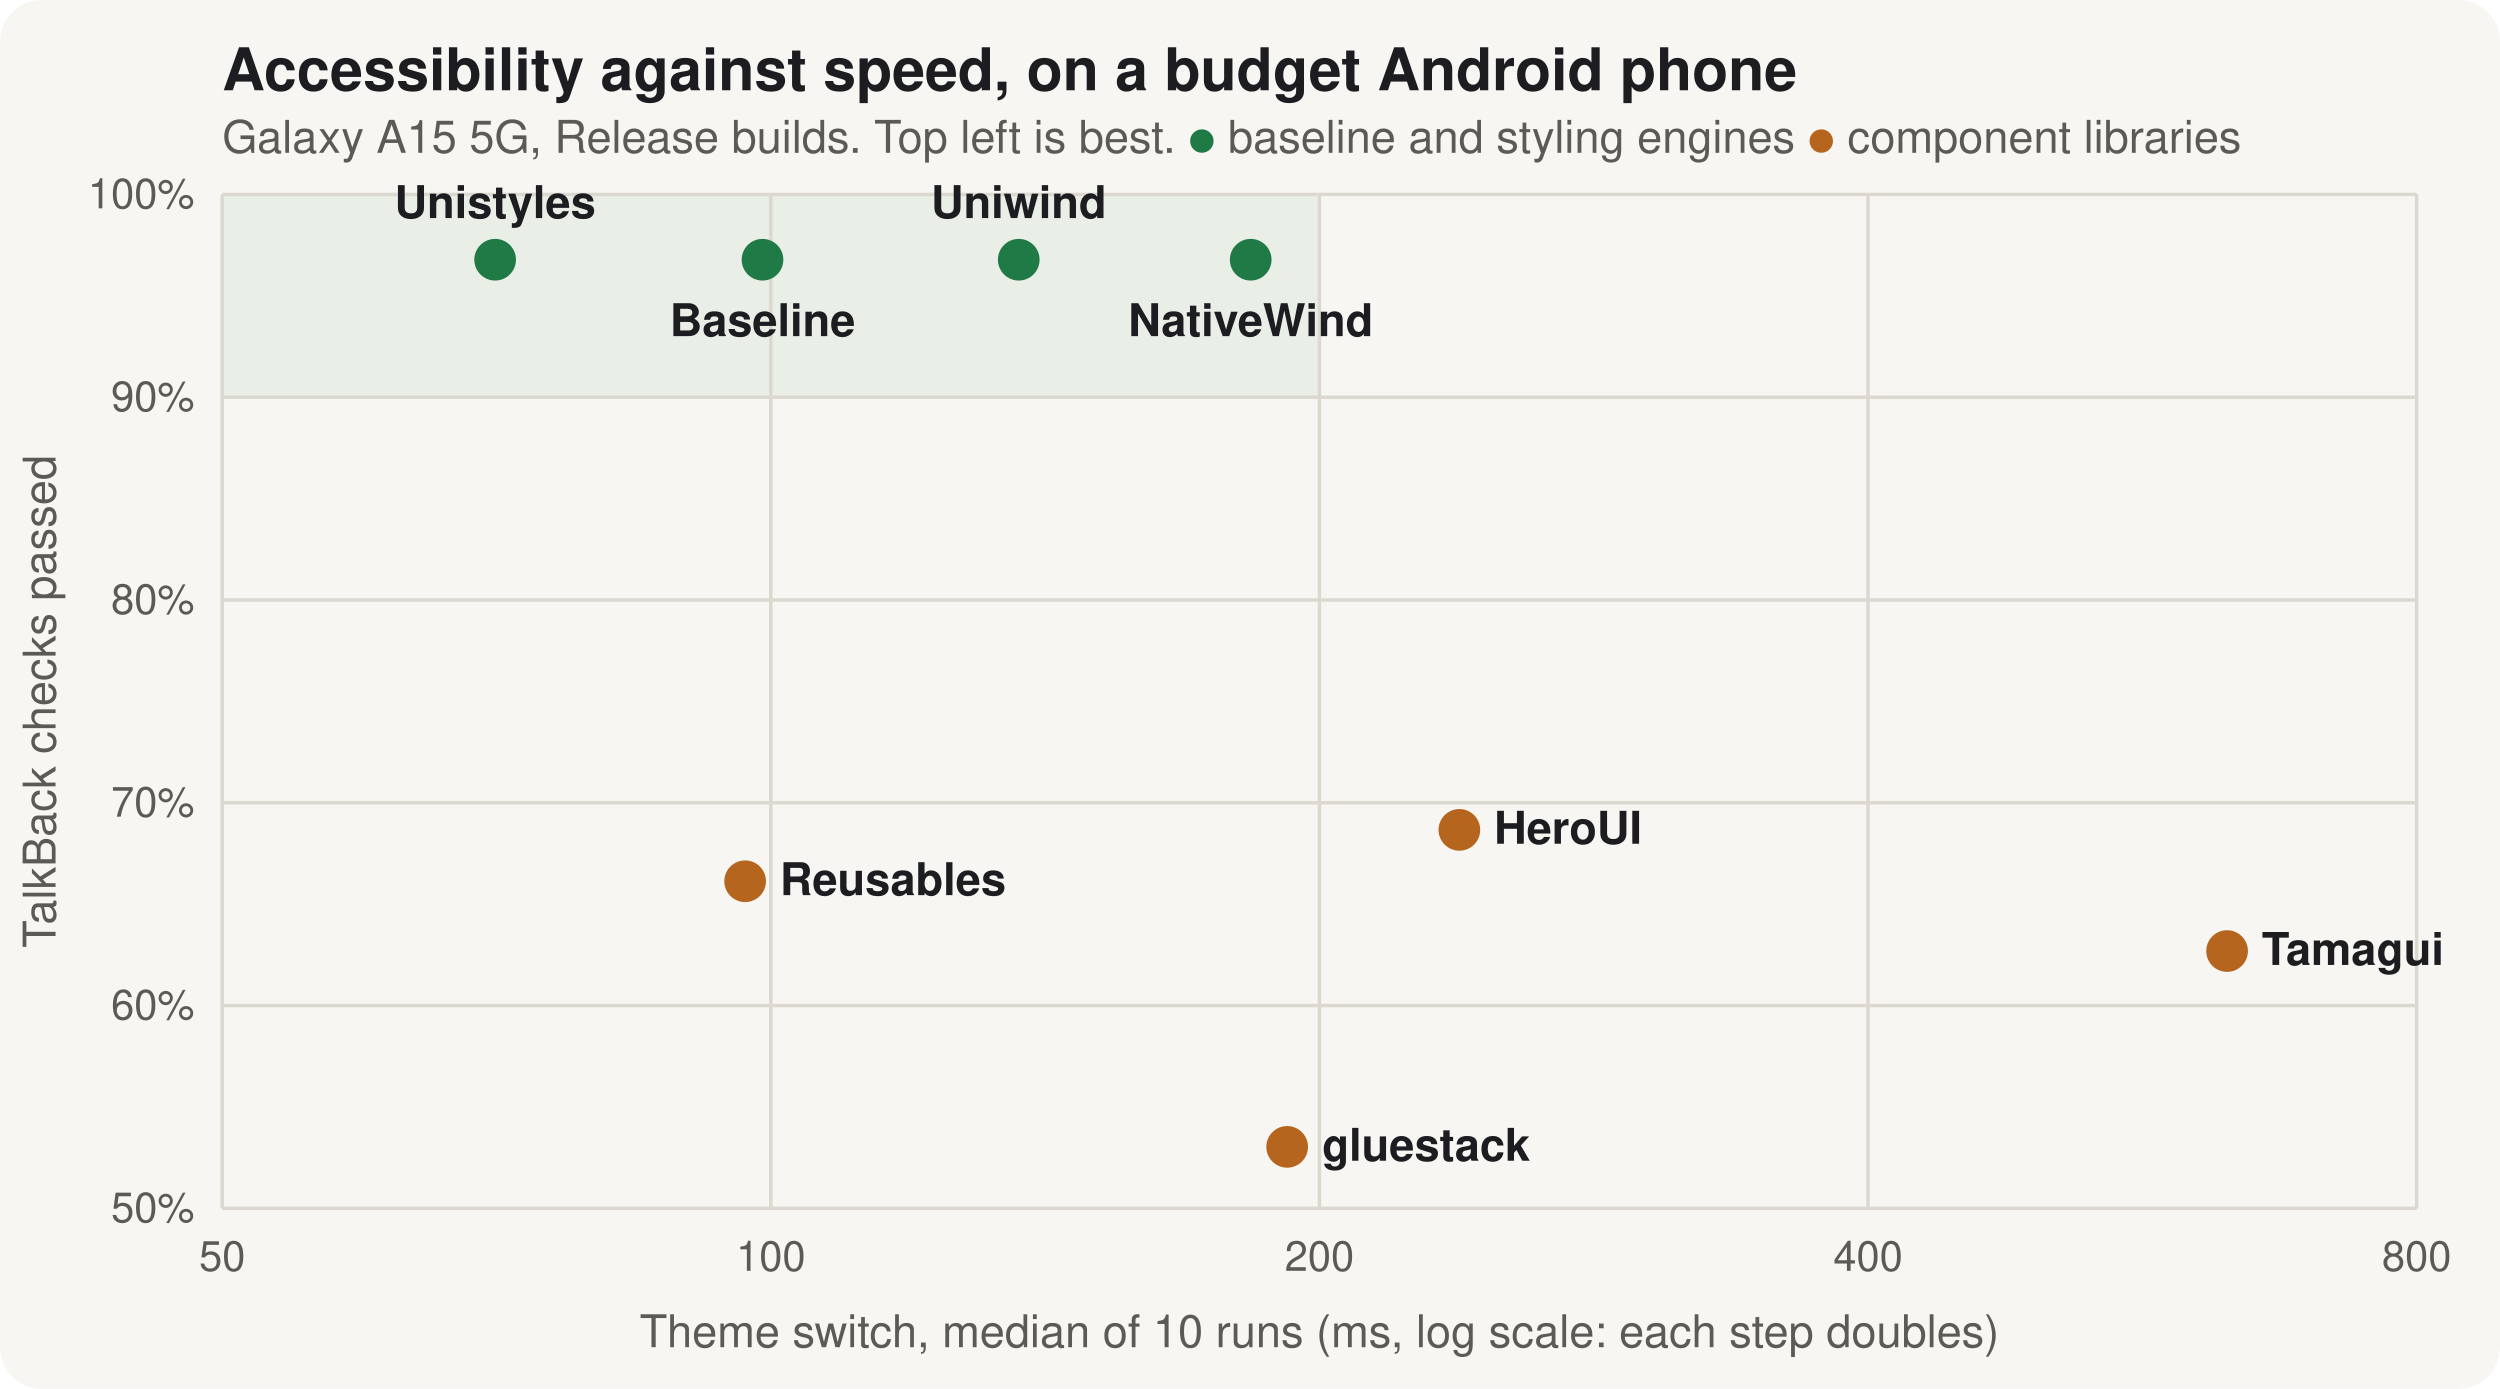
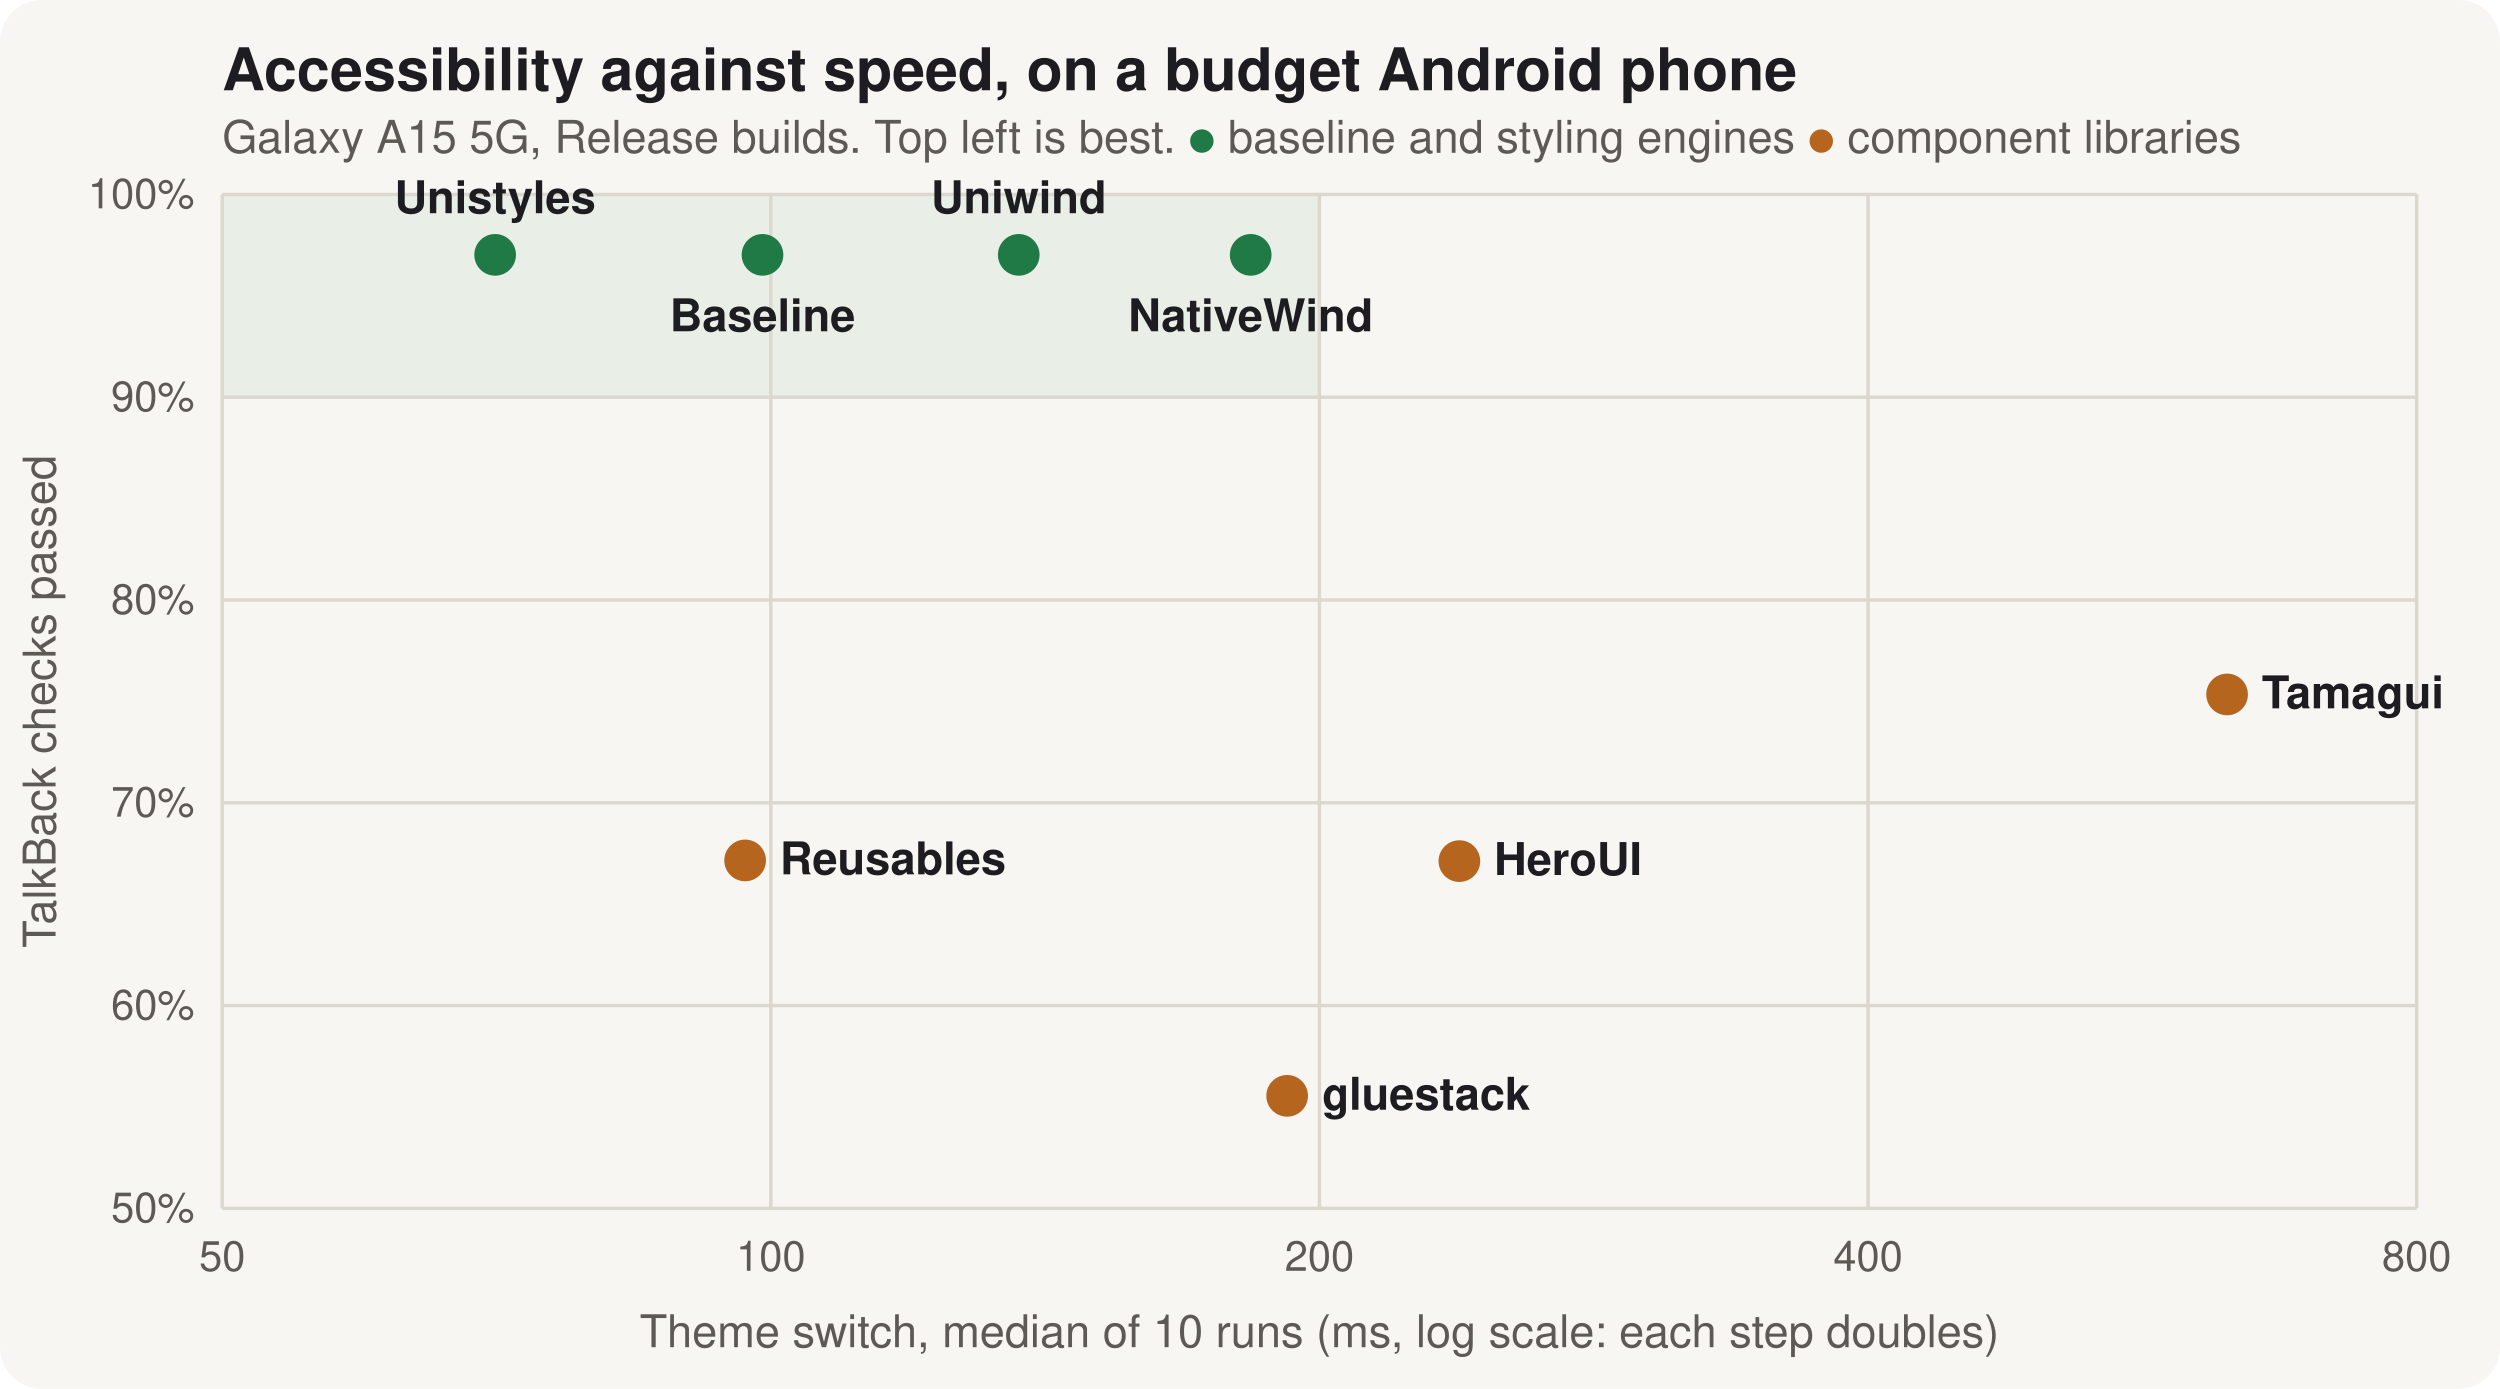
<svg xmlns="http://www.w3.org/2000/svg" viewBox="0 0 720 400" width="720" height="400" role="img" aria-labelledby="t d">
  <style>
svg { font: 13px -apple-system, BlinkMacSystemFont, "Segoe UI", Helvetica, Arial, sans-serif; }
.bg { fill: #f7f6f3; } .h { fill: #1d1d21; font-size: 17px; font-weight: 700; } .sub, .tick, .axis { fill: #5d5a55; } .tick { font-size: 12px; }
.grid { stroke: #dcd8d0; } .lbl { fill: #1d1d21; font-weight: 600; } .hand { fill: #1f7a45; } .kit { fill: #b5651d; } .zone { fill: #1f7a45; fill-opacity: .07; }
@media (prefers-color-scheme: dark) {
  .bg { fill: #151517; } .h, .lbl { fill: #ececee; } .sub, .tick, .axis { fill: #a3a09b; } .grid { stroke: #34343a; } .hand { fill: #7fd6a0; } .kit { fill: #e9a25f; } .zone { fill: #7fd6a0; }
}
</style>
  <rect width="720" height="400" rx="12" class="bg" />
  <rect x="64" y="56" width="316" height="58.4" class="zone" />
  <text x="64" y="26" class="h">Accessibility against speed, on a budget Android phone</text>
  <text x="64" y="44" class="sub">Galaxy A15 5G, Release builds. Top left is best. <tspan class="hand">●</tspan> baseline and styling engines  <tspan class="kit">●</tspan> component libraries</text>
  <line x1="64" x2="696" y1="348" y2="348" class="grid" />
  <text x="56" y="352" text-anchor="end" class="tick">50%</text>
  <line x1="64" x2="696" y1="289.6" y2="289.6" class="grid" />
  <text x="56" y="293.6" text-anchor="end" class="tick">60%</text>
  <line x1="64" x2="696" y1="231.2" y2="231.2" class="grid" />
  <text x="56" y="235.2" text-anchor="end" class="tick">70%</text>
  <line x1="64" x2="696" y1="172.8" y2="172.8" class="grid" />
  <text x="56" y="176.8" text-anchor="end" class="tick">80%</text>
  <line x1="64" x2="696" y1="114.4" y2="114.4" class="grid" />
  <text x="56" y="118.4" text-anchor="end" class="tick">90%</text>
  <line x1="64" x2="696" y1="56" y2="56" class="grid" />
  <text x="56" y="60" text-anchor="end" class="tick">100%</text>
  <line x1="64" x2="64" y1="56" y2="348" class="grid" />
  <text x="64" y="366" text-anchor="middle" class="tick">50</text>
  <line x1="222" x2="222" y1="56" y2="348" class="grid" />
  <text x="222" y="366" text-anchor="middle" class="tick">100</text>
  <line x1="380" x2="380" y1="56" y2="348" class="grid" />
  <text x="380" y="366" text-anchor="middle" class="tick">200</text>
  <line x1="538" x2="538" y1="56" y2="348" class="grid" />
  <text x="538" y="366" text-anchor="middle" class="tick">400</text>
  <line x1="696" x2="696" y1="56" y2="348" class="grid" />
  <text x="696" y="366" text-anchor="middle" class="tick">800</text>
-   <circle cx="219.6" cy="74.8" r="6" class="hand" />
-   <text x="219.6" y="96.8" text-anchor="middle" class="lbl">Baseline</text>
-   <circle cx="142.6" cy="74.8" r="6" class="hand" />
-   <text x="142.6" y="62.8" text-anchor="middle" class="lbl">Unistyles</text>
-   <circle cx="293.4" cy="74.8" r="6" class="hand" />
-   <text x="293.4" y="62.8" text-anchor="middle" class="lbl">Uniwind</text>
-   <circle cx="360.2" cy="74.8" r="6" class="hand" />
-   <text x="360.2" y="96.8" text-anchor="middle" class="lbl">NativeWind</text>
-   <circle cx="641.4" cy="273.9" r="6" class="kit" />
-   <text x="651.4" y="277.9" text-anchor="start" class="lbl">Tamagui</text>
-   <circle cx="370.7" cy="330.3" r="6" class="kit" />
-   <text x="380.7" y="334.3" text-anchor="start" class="lbl">gluestack</text>
-   <circle cx="420.3" cy="239.0" r="6" class="kit" />
-   <text x="430.3" y="243.0" text-anchor="start" class="lbl">HeroUI</text>
-   <circle cx="214.6" cy="253.8" r="6" class="kit" />
-   <text x="224.6" y="257.8" text-anchor="start" class="lbl">Reusables</text>
+   <circle cx="219.6" cy="73.4" r="6" class="hand" />
+   <text x="219.6" y="95.4" text-anchor="middle" class="lbl">Baseline</text>
+   <circle cx="142.6" cy="73.4" r="6" class="hand" />
+   <text x="142.6" y="61.4" text-anchor="middle" class="lbl">Unistyles</text>
+   <circle cx="293.4" cy="73.4" r="6" class="hand" />
+   <text x="293.4" y="61.4" text-anchor="middle" class="lbl">Uniwind</text>
+   <circle cx="360.2" cy="73.4" r="6" class="hand" />
+   <text x="360.2" y="95.4" text-anchor="middle" class="lbl">NativeWind</text>
+   <circle cx="641.4" cy="200.0" r="6" class="kit" />
+   <text x="651.4" y="204.0" text-anchor="start" class="lbl">Tamagui</text>
+   <circle cx="370.7" cy="315.6" r="6" class="kit" />
+   <text x="380.7" y="319.6" text-anchor="start" class="lbl">gluestack</text>
+   <circle cx="420.3" cy="248.0" r="6" class="kit" />
+   <text x="430.3" y="252.0" text-anchor="start" class="lbl">HeroUI</text>
+   <circle cx="214.6" cy="247.8" r="6" class="kit" />
+   <text x="224.6" y="251.8" text-anchor="start" class="lbl">Reusables</text>
  <text x="380" y="388" text-anchor="middle" class="axis">Theme switch, median of 10 runs (ms, log scale: each step doubles)</text>
  <text transform="translate(16 202) rotate(-90)" text-anchor="middle" class="axis">TalkBack checks passed</text>
</svg>
